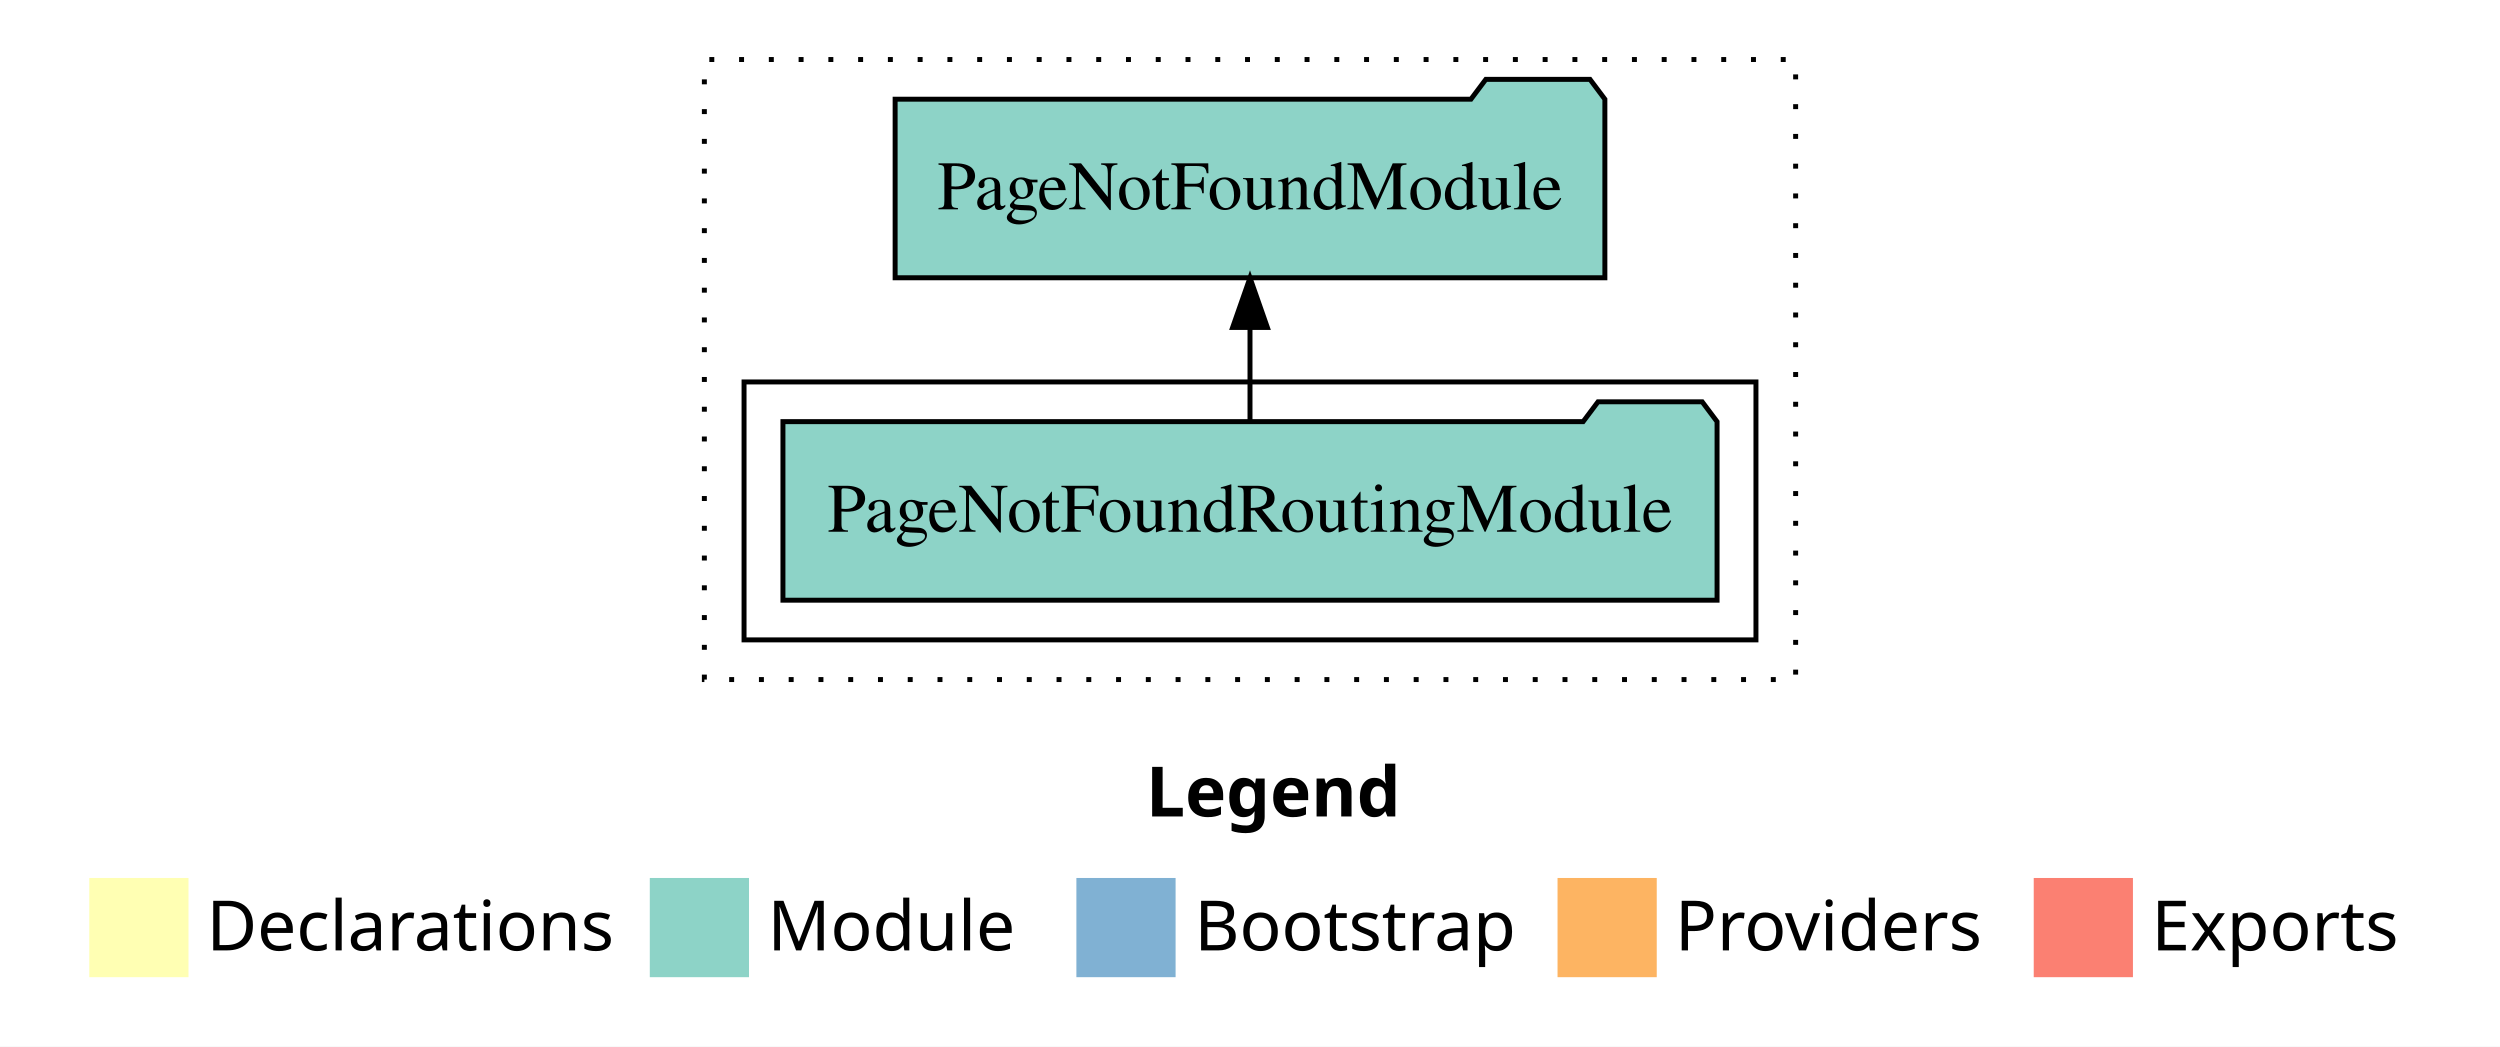
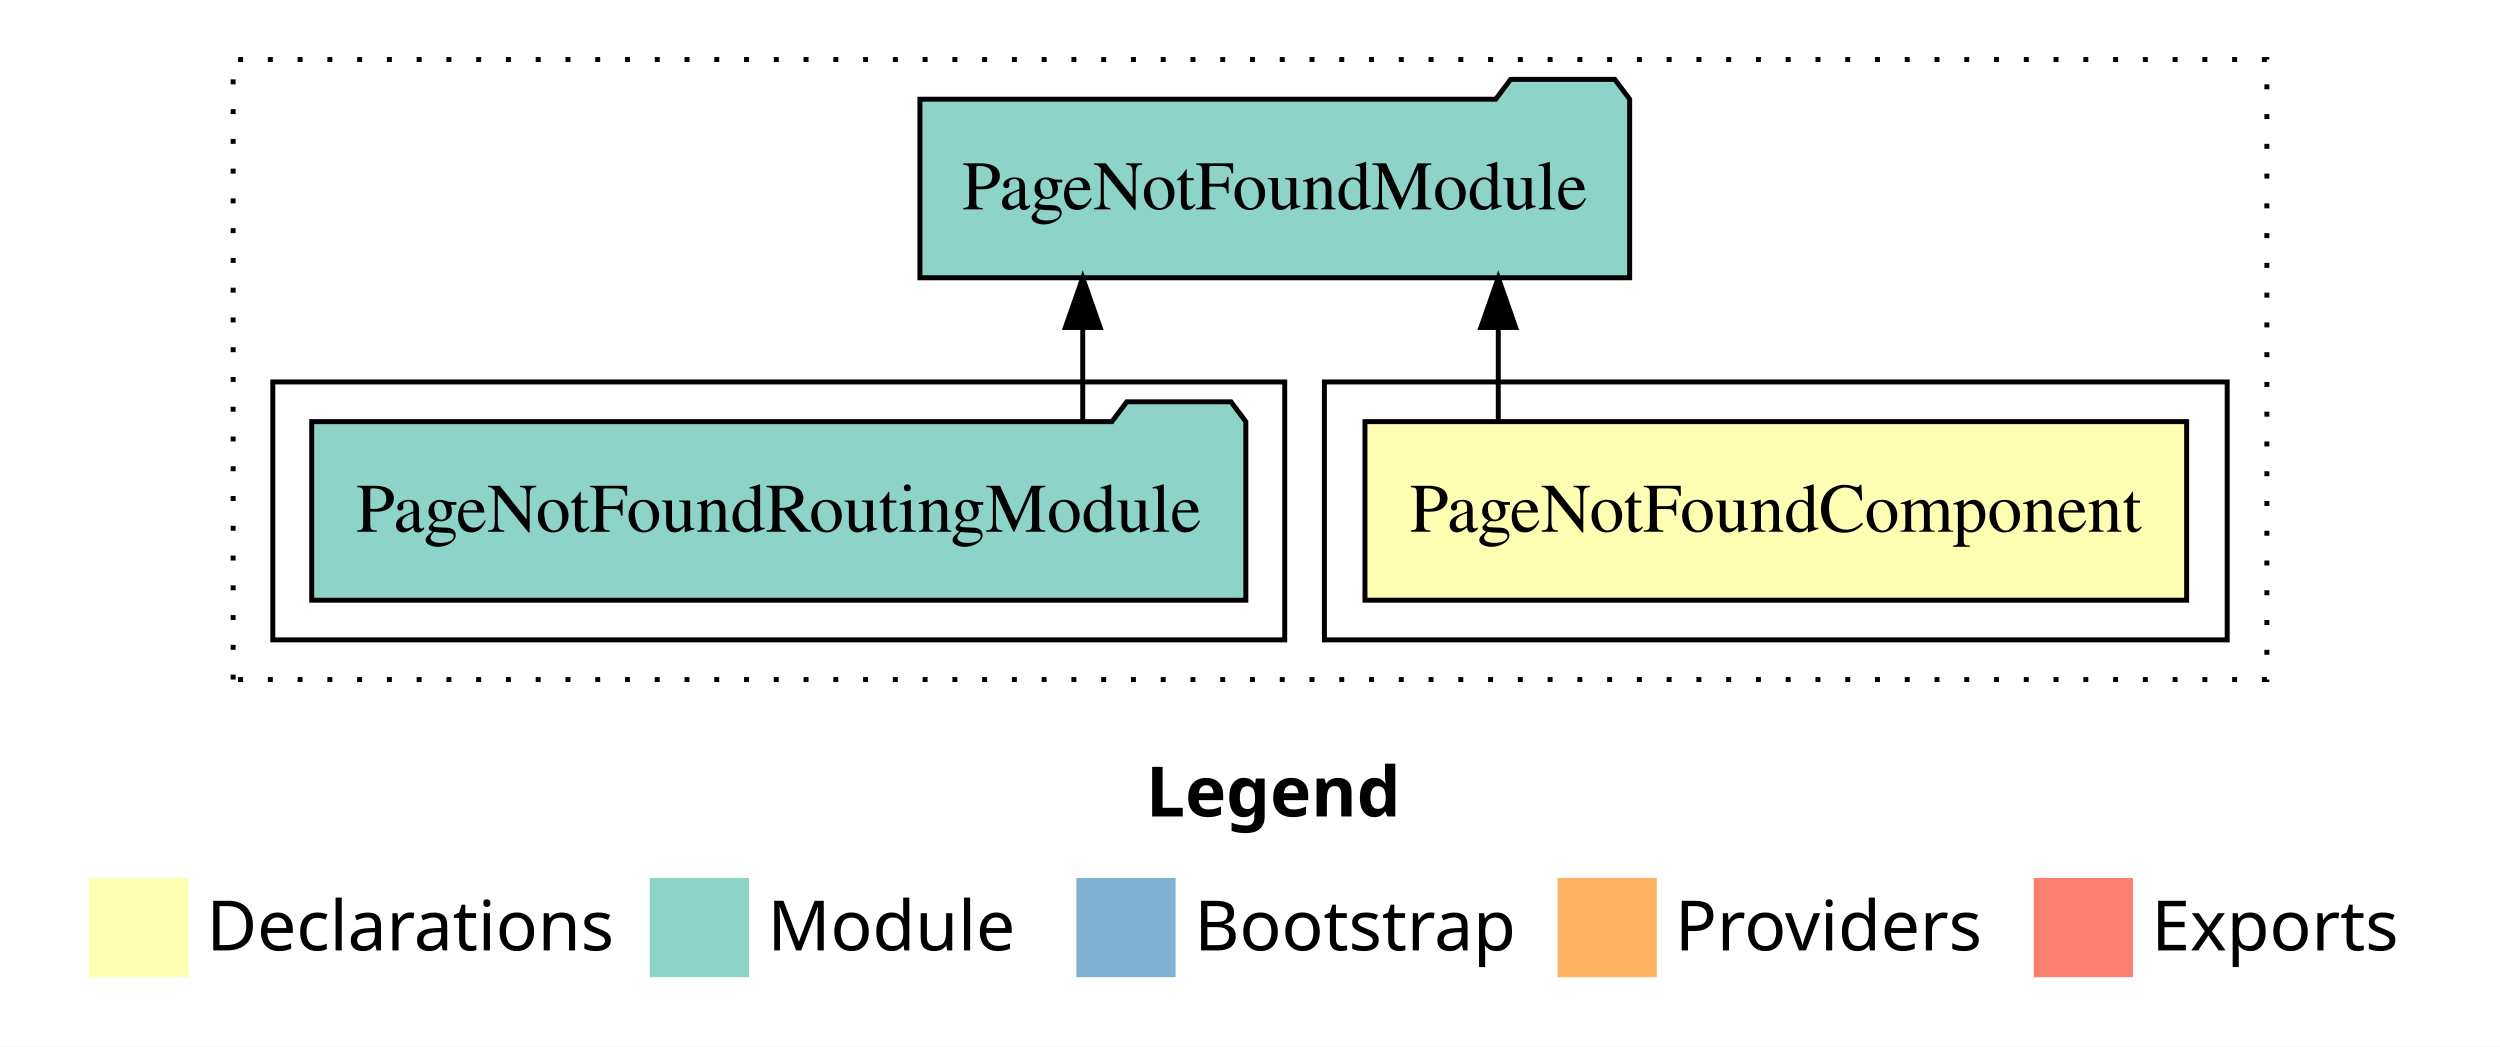
<svg xmlns="http://www.w3.org/2000/svg" width="504pt" height="211pt" viewBox="0.00 0.00 504.00 211.00">
  <g id="graph0" class="graph" transform="scale(1 1) rotate(0) translate(4 207)">
    <polygon fill="#ffffff" stroke="transparent" points="-4,4 -4,-207 500,-207 500,4 -4,4" />
    <text text-anchor="start" x="227.009" y="-42.4" font-family="sans-serif" font-weight="bold" font-size="14.00" fill="#000000">Legend</text>
    <polygon fill="#ffffb3" stroke="transparent" points="14,-10 14,-30 34,-30 34,-10 14,-10" />
    <text text-anchor="start" x="37.629" y="-15.4" font-family="sans-serif" font-size="14.00" fill="#000000">  Declarations</text>
    <polygon fill="#8dd3c7" stroke="transparent" points="127,-10 127,-30 147,-30 147,-10 127,-10" />
    <text text-anchor="start" x="150.725" y="-15.4" font-family="sans-serif" font-size="14.00" fill="#000000">  Module</text>
    <polygon fill="#80b1d3" stroke="transparent" points="213,-10 213,-30 233,-30 233,-10 213,-10" />
    <text text-anchor="start" x="236.781" y="-15.4" font-family="sans-serif" font-size="14.00" fill="#000000">  Bootstrap</text>
    <polygon fill="#fdb462" stroke="transparent" points="310,-10 310,-30 330,-30 330,-10 310,-10" />
    <text text-anchor="start" x="333.673" y="-15.4" font-family="sans-serif" font-size="14.00" fill="#000000">  Providers</text>
    <polygon fill="#fb8072" stroke="transparent" points="406,-10 406,-30 426,-30 426,-10 406,-10" />
    <text text-anchor="start" x="429.726" y="-15.4" font-family="sans-serif" font-size="14.00" fill="#000000">  Exports</text>
    <g id="clust1" class="cluster">
-       <polygon fill="none" stroke="#000000" stroke-dasharray="1,5" points="138,-70 138,-195 358,-195 358,-70 138,-70" />
+       <polygon fill="none" stroke="#000000" stroke-dasharray="1,5" points="43,-70 43,-195 453,-195 453,-70 43,-70" />
    </g>
-     <g id="clust3" class="cluster">
-       <polygon fill="none" stroke="#000000" points="146,-78 146,-130 350,-130 350,-78 146,-78" />
+     <g id="clust2" class="cluster">
+       <polygon fill="none" stroke="#000000" points="263,-78 263,-130 445,-130 445,-78 263,-78" />
+     </g>
+     <g id="clust4" class="cluster">
+       <polygon fill="none" stroke="#000000" points="51,-78 51,-130 255,-130 255,-78 51,-78" />
    </g>
    <g id="node1" class="node">
-       <polygon fill="#8dd3c7" stroke="#000000" points="342.159,-122 339.159,-126 318.159,-126 315.159,-122 153.84,-122 153.84,-86 342.159,-86 342.159,-122" />
-       <text text-anchor="middle" x="248" y="-99.8" font-family="Times,serif" font-size="14.00" fill="#000000">PageNotFoundRoutingModule</text>
+       <polygon fill="#ffffb3" stroke="#000000" points="436.824,-122 271.176,-122 271.176,-86 436.824,-86 436.824,-122" />
+       <text text-anchor="middle" x="354" y="-99.8" font-family="Times,serif" font-size="14.00" fill="#000000">PageNotFoundComponent</text>
    </g>
    <g id="node2" class="node">
-       <polygon fill="#8dd3c7" stroke="#000000" points="319.542,-187 316.542,-191 295.542,-191 292.542,-187 176.458,-187 176.458,-151 319.542,-151 319.542,-187" />
-       <text text-anchor="middle" x="248" y="-164.8" font-family="Times,serif" font-size="14.00" fill="#000000">PageNotFoundModule</text>
+       <polygon fill="#8dd3c7" stroke="#000000" points="324.542,-187 321.542,-191 300.542,-191 297.542,-187 181.458,-187 181.458,-151 324.542,-151 324.542,-187" />
+       <text text-anchor="middle" x="253" y="-164.8" font-family="Times,serif" font-size="14.00" fill="#000000">PageNotFoundModule</text>
    </g>
    <g id="edge1" class="edge">
-       <path fill="none" stroke="#000000" d="M248,-122.106C248,-122.106 248,-140.991 248,-140.991" />
-       <polygon fill="#000000" stroke="#000000" points="244.5,-140.991 248,-150.991 251.5,-140.991 244.5,-140.991" />
+       <path fill="none" stroke="#000000" d="M298.054,-122.106C298.054,-122.106 298.054,-140.991 298.054,-140.991" />
+       <polygon fill="#000000" stroke="#000000" points="294.554,-140.991 298.054,-150.991 301.554,-140.991 294.554,-140.991" />
+     </g>
+     <g id="node3" class="node">
+       <polygon fill="#8dd3c7" stroke="#000000" points="247.16,-122 244.16,-126 223.16,-126 220.16,-122 58.84,-122 58.84,-86 247.16,-86 247.16,-122" />
+       <text text-anchor="middle" x="153" y="-99.8" font-family="Times,serif" font-size="14.00" fill="#000000">PageNotFoundRoutingModule</text>
+     </g>
+     <g id="edge2" class="edge">
+       <path fill="none" stroke="#000000" d="M214.28,-122.106C214.28,-122.106 214.28,-140.991 214.28,-140.991" />
+       <polygon fill="#000000" stroke="#000000" points="210.78,-140.991 214.28,-150.991 217.78,-140.991 210.78,-140.991" />
    </g>
  </g>
</svg>
